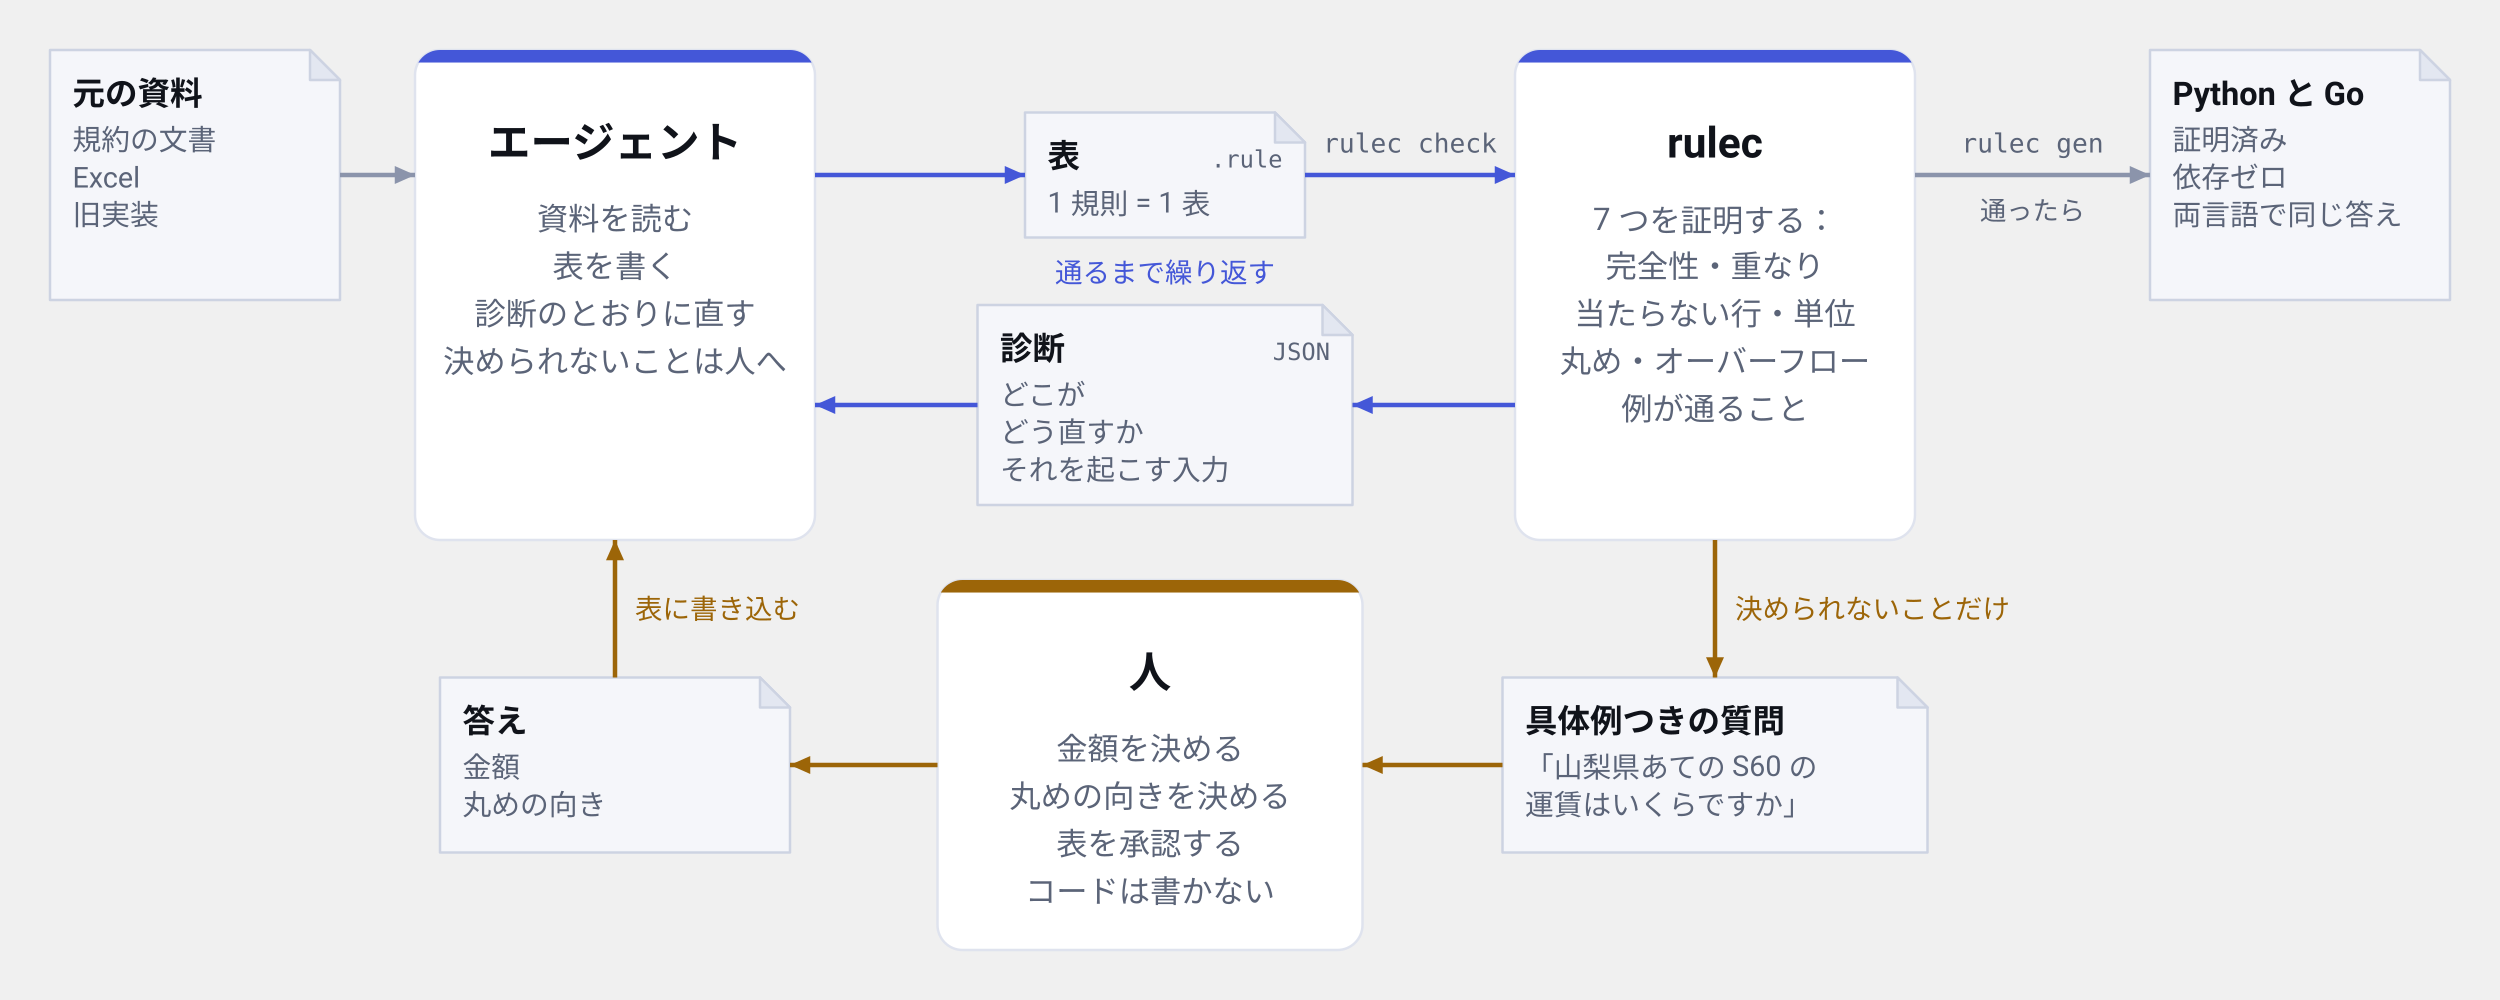
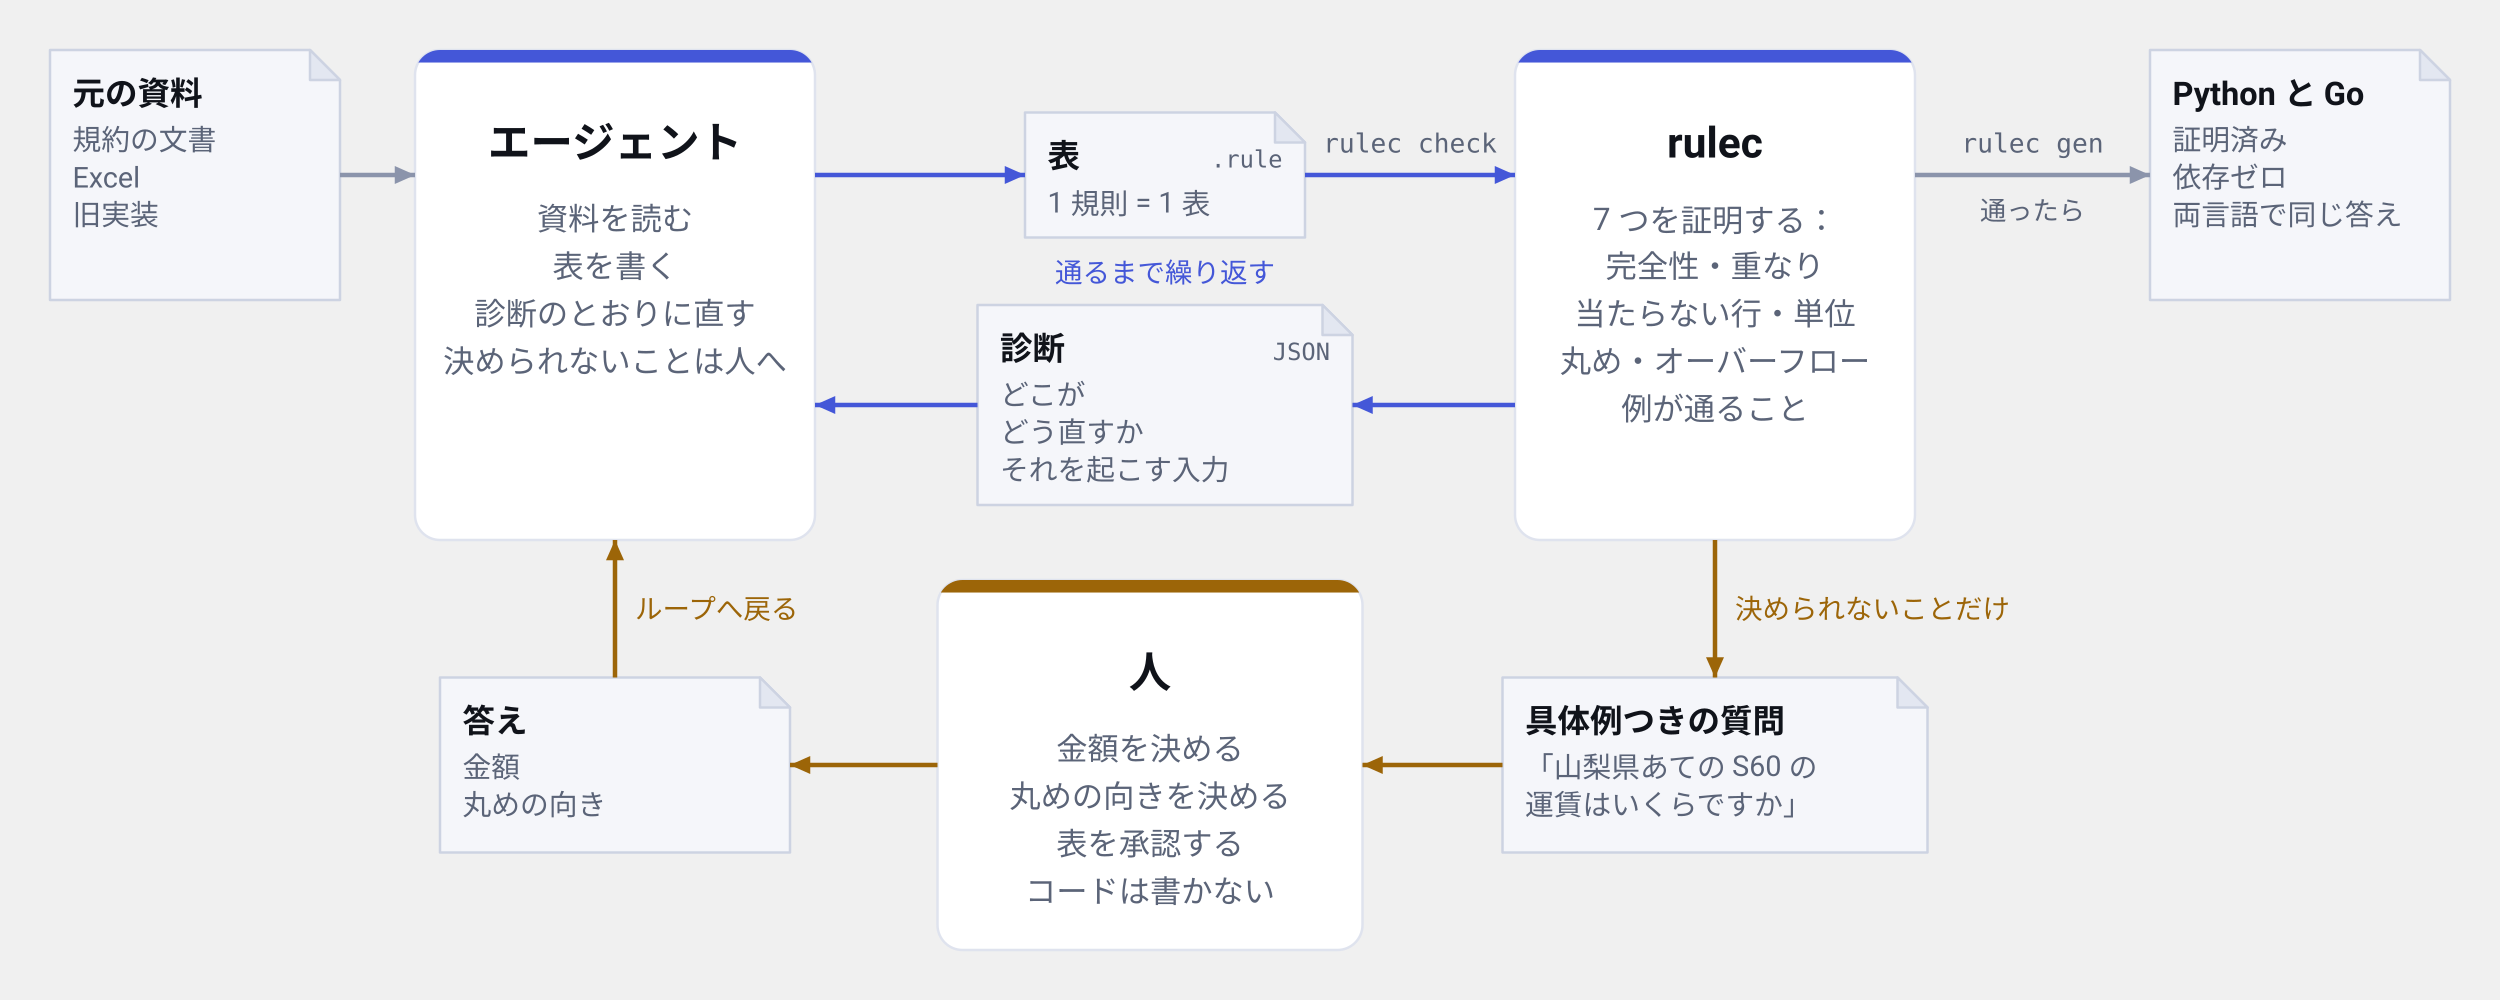
<svg xmlns="http://www.w3.org/2000/svg" viewBox="0 0 1000 400" width="1000" height="400" role="img" aria-label="エージェントが資料を読んで表（.rule）を書き、rulec check にかける。rulec は診断（どこが・どう直すか・それを起こす入力）を返し、エージェントが直して、表が通るまで繰り返す。道具では決められないことだけが具体例つきの質問として人に渡り、人は金額と丸めの向きを答える。表が通ると rulec gen が証明済みの Python と Go を出す。" font-family="-apple-system, BlinkMacSystemFont, &quot;Hiragino Sans&quot;, &quot;Noto Sans JP&quot;, &quot;Yu Gothic&quot;, Meiryo, &quot;Segoe UI&quot;, Roboto, sans-serif">
  <defs>
    <marker id="head-neutral" viewBox="0 0 10 10" refX="9" refY="5" markerWidth="9" markerHeight="9" markerUnits="userSpaceOnUse" orient="auto">
      <path d="M0,1 L9,5 L0,9 Z" fill="#8b94ab" />
    </marker>
    <marker id="head-accent" viewBox="0 0 10 10" refX="9" refY="5" markerWidth="9" markerHeight="9" markerUnits="userSpaceOnUse" orient="auto">
      <path d="M0,1 L9,5 L0,9 Z" fill="#4457d8" />
    </marker>
    <marker id="head-human" viewBox="0 0 10 10" refX="9" refY="5" markerWidth="9" markerHeight="9" markerUnits="userSpaceOnUse" orient="auto">
      <path d="M0,1 L9,5 L0,9 Z" fill="#9c6508" />
    </marker>
  </defs>
  <clipPath id="clip-agent">
    <rect x="166" y="20" width="160" height="196" rx="10" />
  </clipPath>
  <rect x="166" y="20" width="160" height="196" rx="10" fill="#ffffff" stroke="#dfe3ee" />
  <rect x="166" y="20" width="160" height="5" fill="#4457d8" clip-path="url(#clip-agent)" />
  <text x="246.0" y="63" font-size="17" font-weight="700" text-anchor="middle" fill="#10131a">エージェント</text>
  <text x="246.0" y="92" font-size="12.5" font-weight="400" text-anchor="middle" fill="#5b6478">資料を読む</text>
  <text x="246.0" y="111" font-size="12.5" font-weight="400" text-anchor="middle" fill="#5b6478">表を書く</text>
  <text x="246.0" y="130" font-size="12.5" font-weight="400" text-anchor="middle" fill="#5b6478">診断のとおりに直す</text>
  <text x="246.0" y="149" font-size="12.5" font-weight="400" text-anchor="middle" fill="#5b6478">決められないことは人へ</text>
  <clipPath id="clip-rulec">
    <rect x="606" y="20" width="160" height="196" rx="10" />
  </clipPath>
  <rect x="606" y="20" width="160" height="196" rx="10" fill="#ffffff" stroke="#dfe3ee" />
  <rect x="606" y="20" width="160" height="5" fill="#4457d8" clip-path="url(#clip-rulec)" />
  <text x="686.0" y="63" font-size="17" font-weight="700" text-anchor="middle" fill="#10131a">rulec</text>
  <text x="686.0" y="92" font-size="12.5" font-weight="400" text-anchor="middle" fill="#5b6478">7 つを証明する：</text>
  <text x="686.0" y="111" font-size="12.5" font-weight="400" text-anchor="middle" fill="#5b6478">完全性・重なり</text>
  <text x="686.0" y="130" font-size="12.5" font-weight="400" text-anchor="middle" fill="#5b6478">当たらない行・単位</text>
  <text x="686.0" y="149" font-size="12.5" font-weight="400" text-anchor="middle" fill="#5b6478">丸め・オーバーフロー</text>
  <text x="686.0" y="168" font-size="12.5" font-weight="400" text-anchor="middle" fill="#5b6478">例が通ること</text>
  <clipPath id="clip-person">
    <rect x="375" y="232" width="170" height="148" rx="10" />
  </clipPath>
  <rect x="375" y="232" width="170" height="148" rx="10" fill="#ffffff" stroke="#dfe3ee" />
  <rect x="375" y="232" width="170" height="5" fill="#9c6508" clip-path="url(#clip-person)" />
  <text x="460.0" y="275" font-size="17" font-weight="700" text-anchor="middle" fill="#10131a">人</text>
  <text x="460.0" y="304" font-size="12.5" font-weight="400" text-anchor="middle" fill="#5b6478">金額を決める</text>
  <text x="460.0" y="323" font-size="12.5" font-weight="400" text-anchor="middle" fill="#5b6478">丸めの向きを決める</text>
  <text x="460.0" y="342" font-size="12.5" font-weight="400" text-anchor="middle" fill="#5b6478">表を承認する</text>
  <text x="460.0" y="361" font-size="12.5" font-weight="400" text-anchor="middle" fill="#5b6478">コードは書かない</text>
  <path d="M20,20 H124 L136,32 V120 H20 Z" fill="#f5f6fa" stroke="#cdd3e2" stroke-linejoin="round" />
  <path d="M124,20 V32 H136 Z" fill="#e3e7f1" stroke="#cdd3e2" stroke-linejoin="round" />
  <text x="29" y="42" font-size="13" font-weight="600" text-anchor="start" fill="#10131a">元の資料</text>
  <text x="29" y="60" font-size="11.5" font-weight="400" text-anchor="start" fill="#5b6478">規約の文書</text>
  <text x="29" y="75" font-size="11.5" font-weight="400" text-anchor="start" fill="#5b6478">Excel</text>
  <text x="29" y="90" font-size="11.5" font-weight="400" text-anchor="start" fill="#5b6478">旧実装</text>
  <path d="M410,45 H510 L522,57 V95 H410 Z" fill="#f5f6fa" stroke="#cdd3e2" stroke-linejoin="round" />
  <path d="M510,45 V57 H522 Z" fill="#e3e7f1" stroke="#cdd3e2" stroke-linejoin="round" />
  <text x="419" y="67" font-size="13" font-weight="600" text-anchor="start" fill="#10131a">表</text>
  <text x="513" y="67" font-size="9.5" font-weight="400" text-anchor="end" fill="#5b6478" font-family="ui-monospace, SFMono-Regular, Menlo, Consolas, monospace">.rule</text>
  <text x="419" y="85" font-size="11.5" font-weight="400" text-anchor="start" fill="#5b6478">1 規則 = 1 表</text>
  <path d="M391,122 H529 L541,134 V202 H391 Z" fill="#f5f6fa" stroke="#cdd3e2" stroke-linejoin="round" />
  <path d="M529,122 V134 H541 Z" fill="#e3e7f1" stroke="#cdd3e2" stroke-linejoin="round" />
  <text x="400" y="144" font-size="13" font-weight="600" text-anchor="start" fill="#10131a">診断</text>
  <text x="532" y="144" font-size="9.5" font-weight="400" text-anchor="end" fill="#5b6478" font-family="ui-monospace, SFMono-Regular, Menlo, Consolas, monospace">JSON</text>
  <text x="400" y="162" font-size="11.5" font-weight="400" text-anchor="start" fill="#5b6478">どこが</text>
  <text x="400" y="177" font-size="11.5" font-weight="400" text-anchor="start" fill="#5b6478">どう直すか</text>
  <text x="400" y="192" font-size="11.5" font-weight="400" text-anchor="start" fill="#5b6478">それを起こす入力</text>
  <path d="M860,20 H968 L980,32 V120 H860 Z" fill="#f5f6fa" stroke="#cdd3e2" stroke-linejoin="round" />
  <path d="M968,20 V32 H980 Z" fill="#e3e7f1" stroke="#cdd3e2" stroke-linejoin="round" />
  <text x="869" y="42" font-size="13" font-weight="600" text-anchor="start" fill="#10131a">Python と Go</text>
  <text x="869" y="60" font-size="11.5" font-weight="400" text-anchor="start" fill="#5b6478">証明済み</text>
  <text x="869" y="75" font-size="11.5" font-weight="400" text-anchor="start" fill="#5b6478">依存ゼロ</text>
  <text x="869" y="90" font-size="11.5" font-weight="400" text-anchor="start" fill="#5b6478">両言語で同じ答え</text>
  <path d="M601,271 H759 L771,283 V341 H601 Z" fill="#f5f6fa" stroke="#cdd3e2" stroke-linejoin="round" />
  <path d="M759,271 V283 H771 Z" fill="#e3e7f1" stroke="#cdd3e2" stroke-linejoin="round" />
  <text x="610" y="293" font-size="13" font-weight="600" text-anchor="start" fill="#10131a">具体例つきの質問</text>
  <text x="610" y="311" font-size="11.5" font-weight="400" text-anchor="start" fill="#5b6478">「山梨県あての S60 の</text>
  <text x="610" y="326" font-size="11.5" font-weight="400" text-anchor="start" fill="#5b6478">運賃はいくらですか」</text>
  <path d="M176,271 H304 L316,283 V341 H176 Z" fill="#f5f6fa" stroke="#cdd3e2" stroke-linejoin="round" />
  <path d="M304,271 V283 H316 Z" fill="#e3e7f1" stroke="#cdd3e2" stroke-linejoin="round" />
  <text x="185" y="293" font-size="13" font-weight="600" text-anchor="start" fill="#10131a">答え</text>
  <text x="185" y="311" font-size="11.5" font-weight="400" text-anchor="start" fill="#5b6478">金額</text>
  <text x="185" y="326" font-size="11.5" font-weight="400" text-anchor="start" fill="#5b6478">丸めの向き</text>
  <line x1="136" y1="70" x2="166" y2="70" stroke="#8b94ab" stroke-width="1.8" marker-end="url(#head-neutral)" />
  <line x1="326" y1="70" x2="410" y2="70" stroke="#4457d8" stroke-width="1.8" marker-end="url(#head-accent)" />
  <line x1="522" y1="70" x2="606" y2="70" stroke="#4457d8" stroke-width="1.8" marker-end="url(#head-accent)" />
  <text x="564.0" y="61" font-size="10.5" font-weight="400" text-anchor="middle" fill="#5b6478" font-family="ui-monospace, SFMono-Regular, Menlo, Consolas, monospace">rulec check</text>
  <line x1="606" y1="162" x2="541" y2="162" stroke="#4457d8" stroke-width="1.8" marker-end="url(#head-accent)" />
  <line x1="391" y1="162" x2="326" y2="162" stroke="#4457d8" stroke-width="1.8" marker-end="url(#head-accent)" />
  <text x="466.0" y="113" font-size="11" font-weight="400" text-anchor="middle" fill="#4457d8">通るまで繰り返す</text>
  <line x1="766" y1="70" x2="860" y2="70" stroke="#8b94ab" stroke-width="1.8" marker-end="url(#head-neutral)" />
  <text x="813.0" y="61" font-size="10.5" font-weight="400" text-anchor="middle" fill="#5b6478" font-family="ui-monospace, SFMono-Regular, Menlo, Consolas, monospace">rulec gen</text>
  <text x="813.0" y="88" font-size="10.5" font-weight="400" text-anchor="middle" fill="#5b6478">通ったら</text>
  <line x1="686" y1="216" x2="686" y2="271" stroke="#9c6508" stroke-width="1.8" marker-end="url(#head-human)" />
  <text x="694" y="247.5" font-size="11" font-weight="400" text-anchor="start" fill="#9c6508">決められないことだけ</text>
  <line x1="601" y1="306" x2="545" y2="306" stroke="#9c6508" stroke-width="1.8" marker-end="url(#head-human)" />
  <line x1="375" y1="306" x2="316" y2="306" stroke="#9c6508" stroke-width="1.8" marker-end="url(#head-human)" />
  <line x1="246" y1="271" x2="246" y2="216" stroke="#9c6508" stroke-width="1.8" marker-end="url(#head-human)" />
-   <text x="254" y="247.5" font-size="11" font-weight="400" text-anchor="start" fill="#9c6508">表に書き込む</text>
+   <text x="254" y="247.5" font-size="11" font-weight="400" text-anchor="start" fill="#9c6508">ループへ戻る</text>
</svg>
